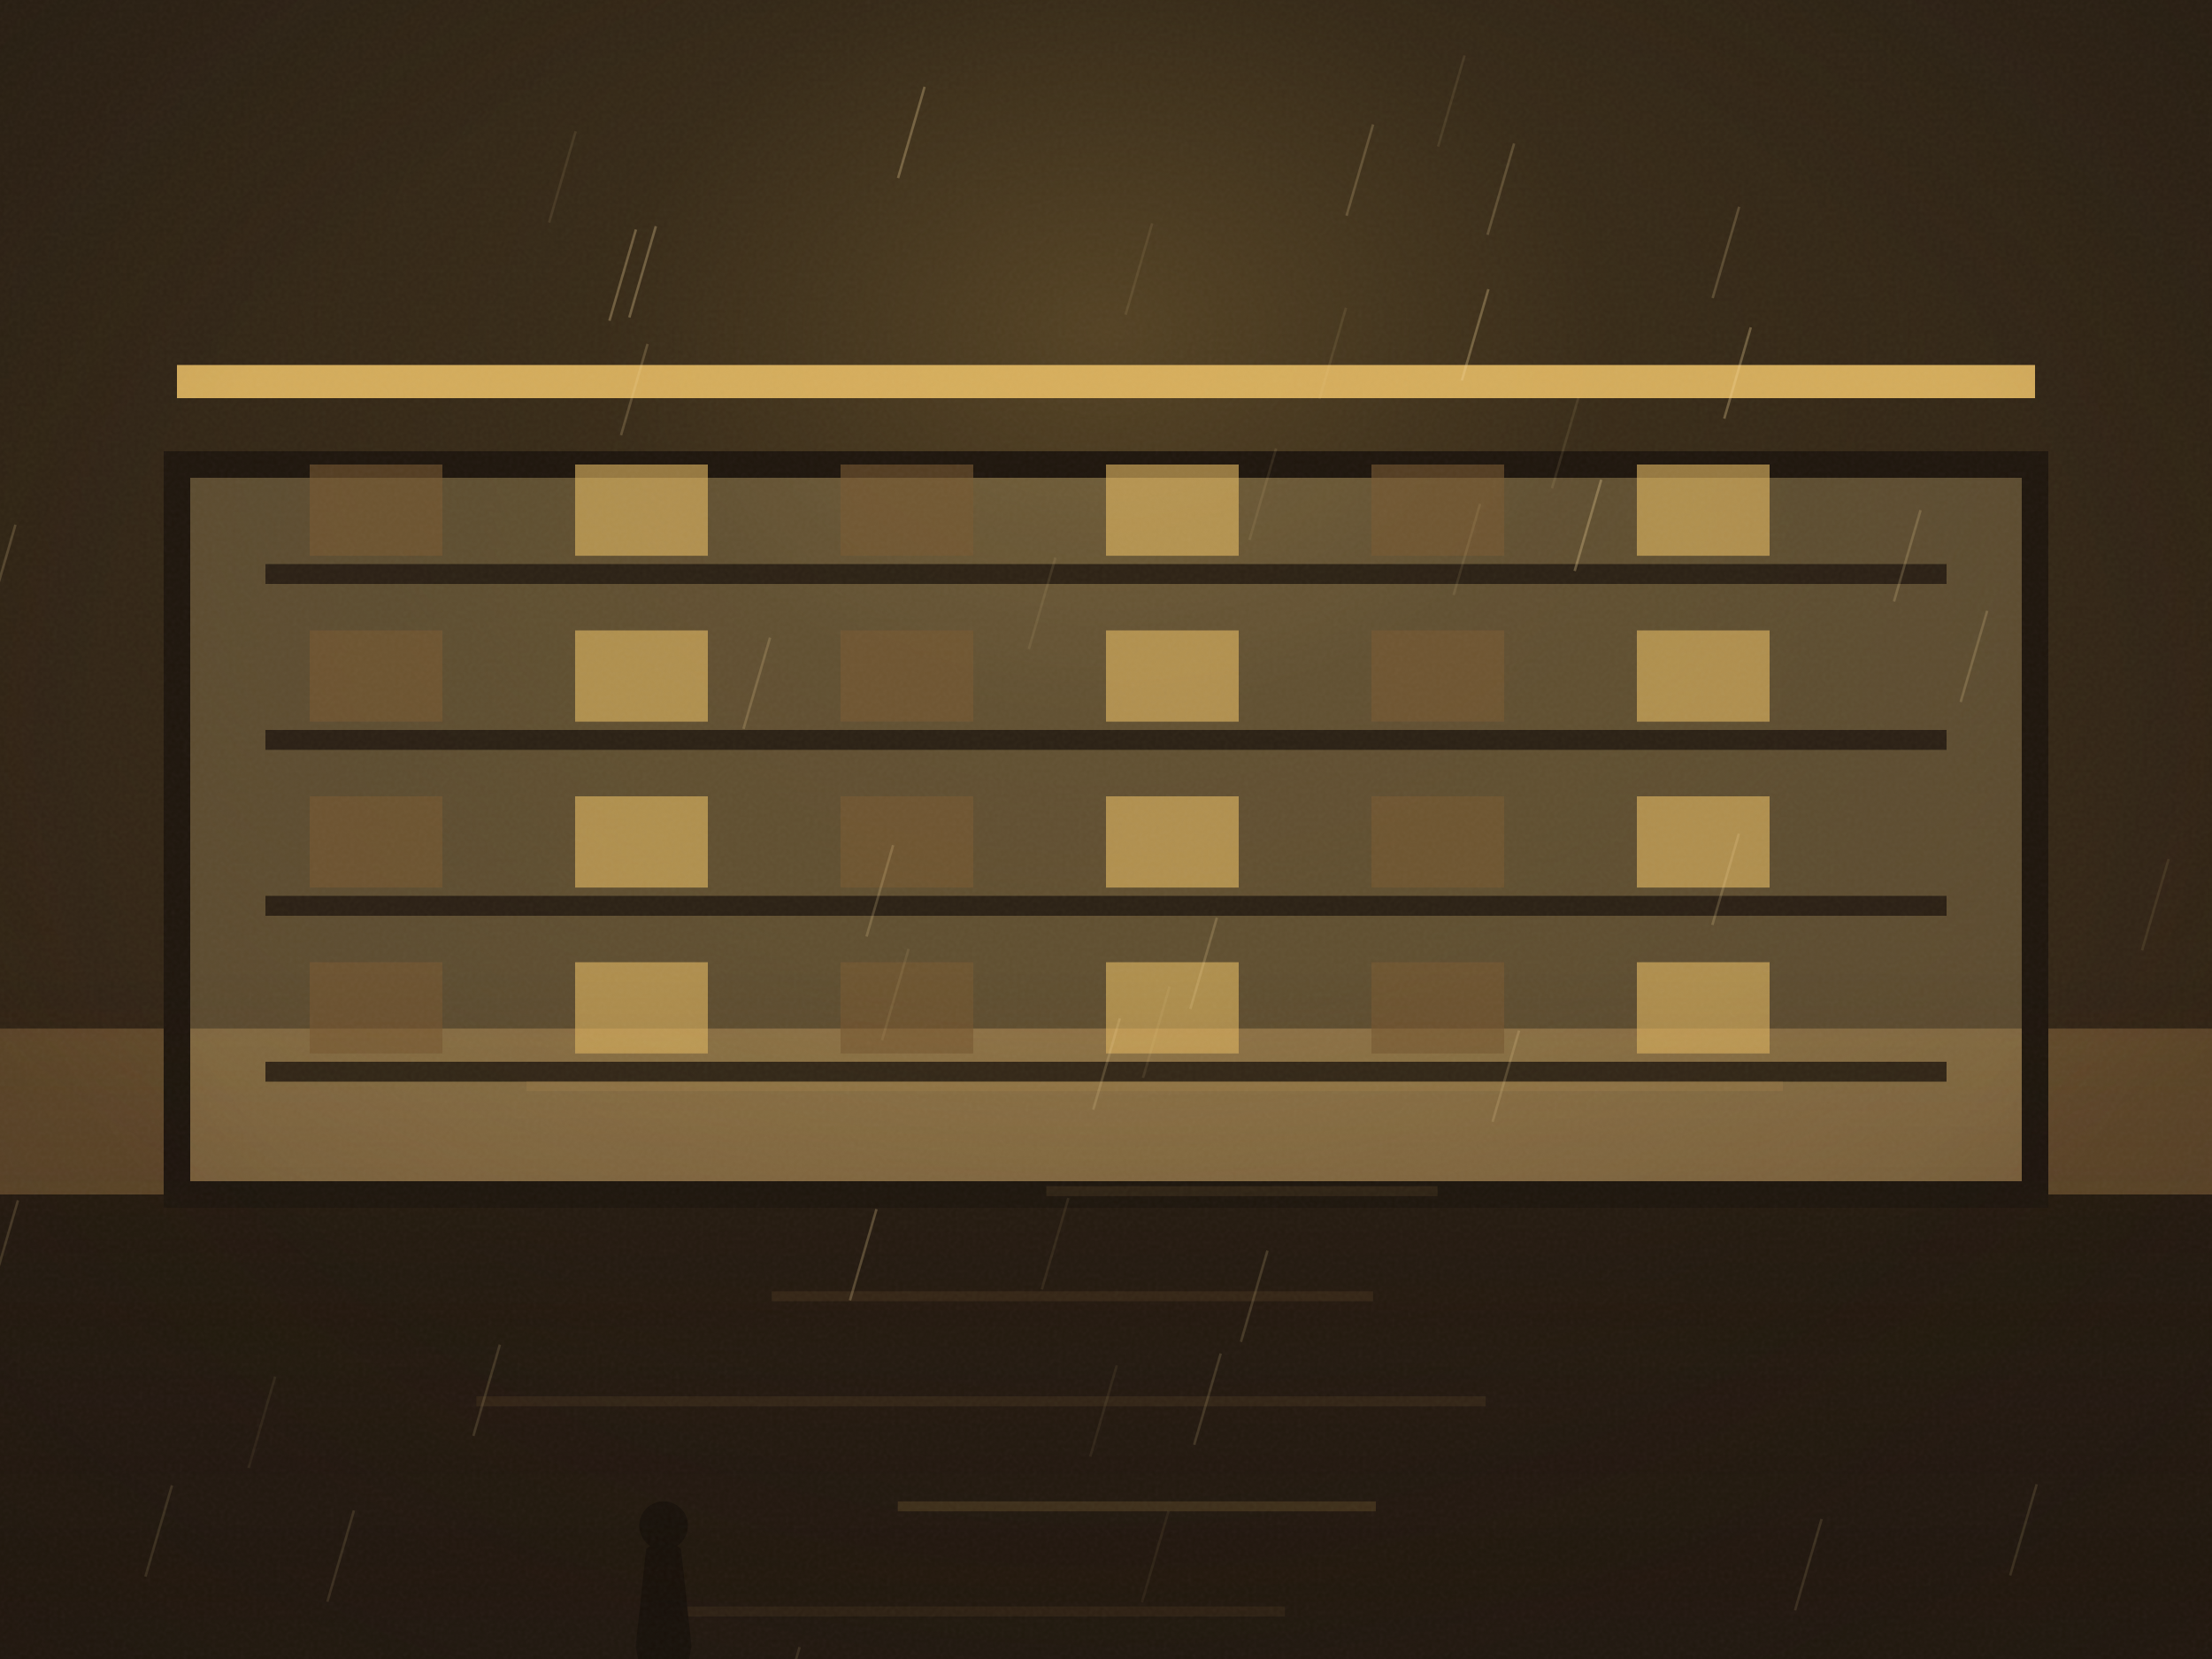
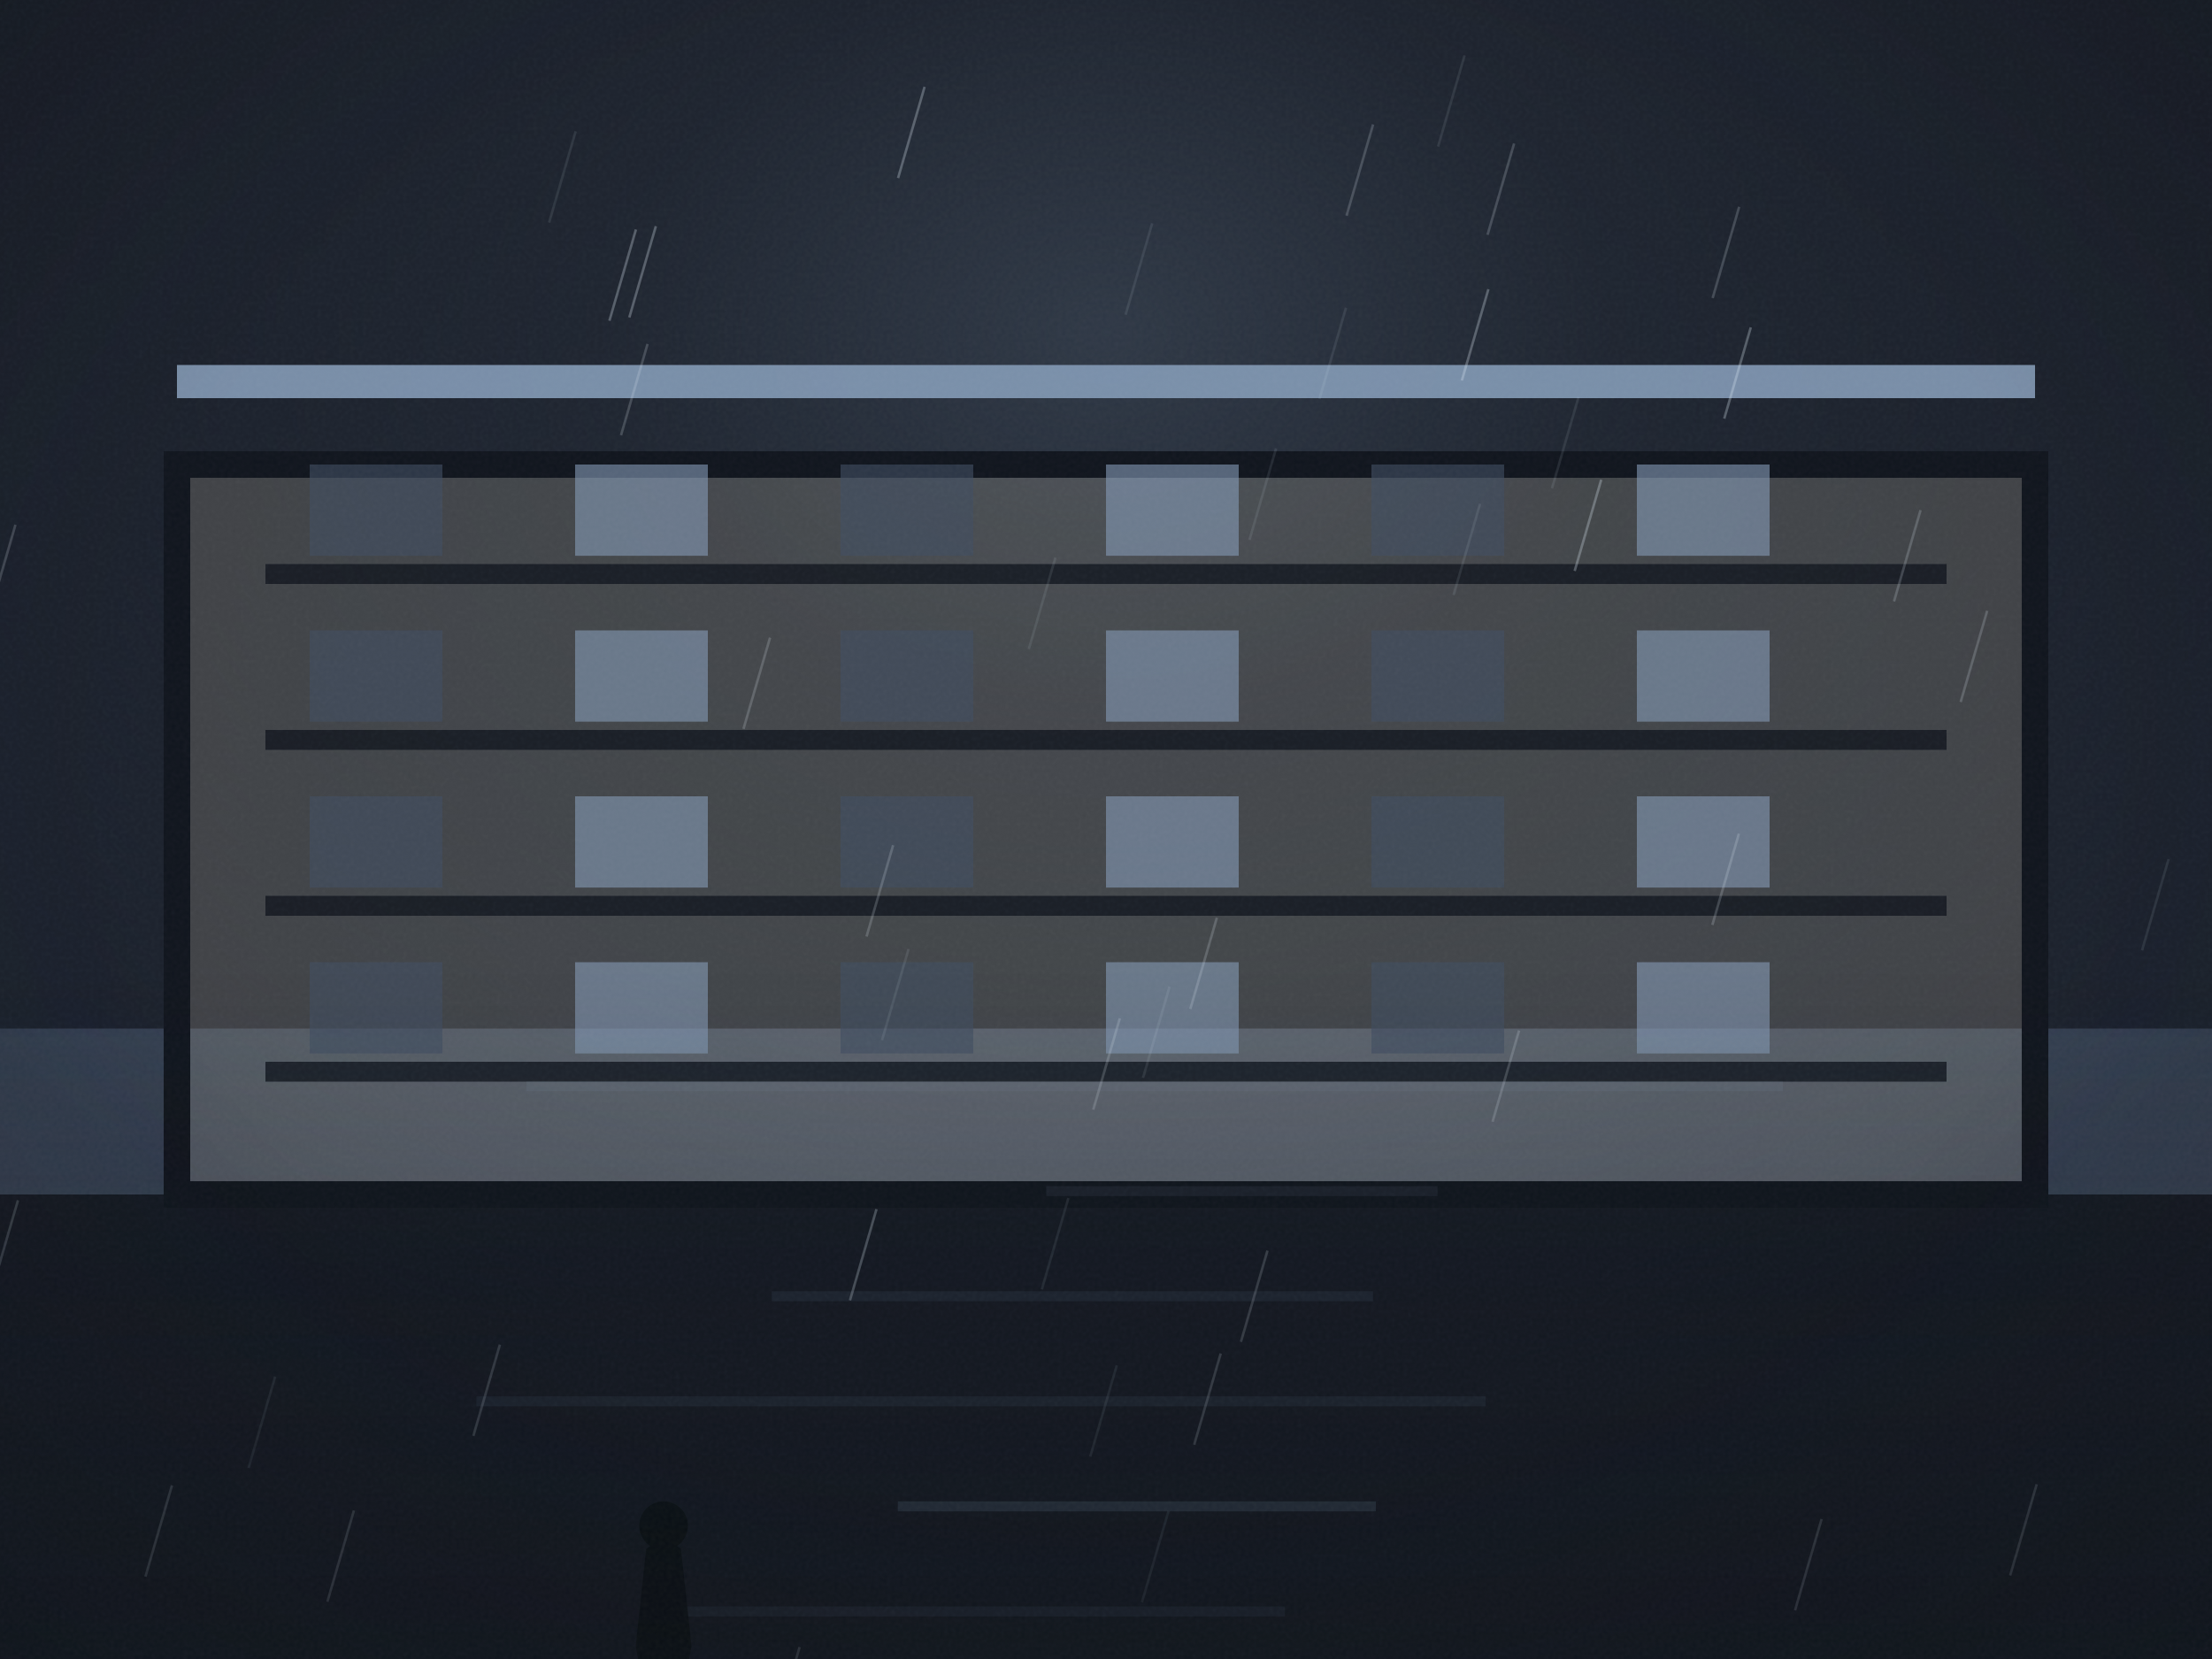
<svg xmlns="http://www.w3.org/2000/svg" viewBox="0 0 800 600" width="800" height="600" role="img" aria-label="夜间便利店纪实">
  <defs>
    <linearGradient id="sky" x1="0" y1="0" x2="0" y2="1">
-       <stop offset="0" stop-color="#34291b" />
-       <stop offset="1" stop-color="#785831" />
+       <stop offset="0" stop-color="#1b202b" />
+       <stop offset="1" stop-color="#3f4c61" />
    </linearGradient>
    <radialGradient id="sun" cx="0.5" cy="0.2" r="0.66">
-       <stop offset="0" stop-color="#e6ba63" stop-opacity="0.88" />
-       <stop offset="0.34" stop-color="#e6ba63" stop-opacity="0.3" />
-       <stop offset="1" stop-color="#e6ba63" stop-opacity="0" />
+       <stop offset="0" stop-color="#839ab6" stop-opacity="0.88" />
+       <stop offset="0.34" stop-color="#839ab6" stop-opacity="0.3" />
+       <stop offset="1" stop-color="#839ab6" stop-opacity="0" />
    </radialGradient>
    <linearGradient id="ground" x1="0" y1="0" x2="0" y2="1">
-       <stop offset="0" stop-color="#785831" />
-       <stop offset="1" stop-color="#1e150c" />
+       <stop offset="0" stop-color="#3f4c61" />
+       <stop offset="1" stop-color="#0f141d" />
    </linearGradient>
    <linearGradient id="scrim" x1="0" y1="0" x2="0" y2="1">
-       <stop offset="0.58" stop-color="#160e08" stop-opacity="0" />
-       <stop offset="1" stop-color="#160e08" stop-opacity="0.34" />
+       <stop offset="0.58" stop-color="#090e13" stop-opacity="0" />
+       <stop offset="1" stop-color="#090e13" stop-opacity="0.34" />
    </linearGradient>
    <radialGradient id="vig" cx="0.5" cy="0.44" r="0.8">
-       <stop offset="0.55" stop-color="#160e08" stop-opacity="0" />
-       <stop offset="1" stop-color="#160e08" stop-opacity="0.2" />
+       <stop offset="0.55" stop-color="#090e13" stop-opacity="0" />
+       <stop offset="1" stop-color="#090e13" stop-opacity="0.2" />
    </radialGradient>
    <filter id="soft" x="-60%" y="-60%" width="220%" height="220%">
      <feGaussianBlur stdDeviation="6.4" />
    </filter>
    <filter id="softLg" x="-80%" y="-80%" width="260%" height="260%">
      <feGaussianBlur stdDeviation="24" />
    </filter>
    <filter id="grain" x="0" y="0" width="100%" height="100%">
      <feTurbulence type="fractalNoise" baseFrequency="0.68" numOctaves="1" stitchTiles="stitch" result="n" />
      <feColorMatrix in="n" type="saturate" values="0" />
    </filter>
  </defs>
  <rect width="800" height="600" fill="url(#sky)" />
  <rect width="800" height="600" fill="url(#sun)" />
-   <rect x="0" y="0" width="800" height="372" fill="#1e150c" opacity="0.7" />
-   <rect x="64" y="168" width="672" height="264" fill="#ffe097" opacity="0.2" />
-   <rect x="64" y="168" width="672" height="264" fill="none" stroke="#1e150c" stroke-width="9.6" />
-   <rect x="96" y="204" width="608" height="7.2" fill="#1e150c" opacity="0.8" />
-   <rect x="112" y="168" width="48" height="33" fill="#785831" opacity="0.6" />
-   <rect x="208" y="168" width="48" height="33" fill="#e6ba63" opacity="0.6" />
-   <rect x="304" y="168" width="48" height="33" fill="#785831" opacity="0.6" />
-   <rect x="400" y="168" width="48" height="33" fill="#e6ba63" opacity="0.6" />
-   <rect x="496" y="168" width="48" height="33" fill="#785831" opacity="0.6" />
-   <rect x="592" y="168" width="48" height="33" fill="#e6ba63" opacity="0.6" />
-   <rect x="96" y="264" width="608" height="7.2" fill="#1e150c" opacity="0.8" />
-   <rect x="112" y="228" width="48" height="33" fill="#785831" opacity="0.6" />
-   <rect x="208" y="228" width="48" height="33" fill="#e6ba63" opacity="0.6" />
-   <rect x="304" y="228" width="48" height="33" fill="#785831" opacity="0.6" />
-   <rect x="400" y="228" width="48" height="33" fill="#e6ba63" opacity="0.6" />
-   <rect x="496" y="228" width="48" height="33" fill="#785831" opacity="0.6" />
-   <rect x="592" y="228" width="48" height="33" fill="#e6ba63" opacity="0.6" />
-   <rect x="96" y="324" width="608" height="7.2" fill="#1e150c" opacity="0.8" />
-   <rect x="112" y="288" width="48" height="33" fill="#785831" opacity="0.6" />
-   <rect x="208" y="288" width="48" height="33" fill="#e6ba63" opacity="0.6" />
-   <rect x="304" y="288" width="48" height="33" fill="#785831" opacity="0.6" />
-   <rect x="400" y="288" width="48" height="33" fill="#e6ba63" opacity="0.6" />
-   <rect x="496" y="288" width="48" height="33" fill="#785831" opacity="0.6" />
-   <rect x="592" y="288" width="48" height="33" fill="#e6ba63" opacity="0.6" />
-   <rect x="96" y="384" width="608" height="7.2" fill="#1e150c" opacity="0.8" />
-   <rect x="112" y="348" width="48" height="33" fill="#785831" opacity="0.6" />
-   <rect x="208" y="348" width="48" height="33" fill="#e6ba63" opacity="0.6" />
-   <rect x="304" y="348" width="48" height="33" fill="#785831" opacity="0.6" />
-   <rect x="400" y="348" width="48" height="33" fill="#e6ba63" opacity="0.6" />
-   <rect x="496" y="348" width="48" height="33" fill="#785831" opacity="0.6" />
-   <rect x="592" y="348" width="48" height="33" fill="#e6ba63" opacity="0.6" />
-   <rect x="0" y="432" width="800" height="240" fill="#1e150c" opacity="0.9" />
-   <rect x="190.4" y="391" width="454.4" height="3.6" fill="#e6ba63" opacity="0.1" />
-   <rect x="378.4" y="429" width="141.5" height="3.6" fill="#e6ba63" opacity="0.1" />
-   <rect x="279.1" y="467" width="217.5" height="3.6" fill="#e6ba63" opacity="0.1" />
-   <rect x="172.3" y="505" width="365" height="3.6" fill="#e6ba63" opacity="0.1" />
-   <rect x="324.7" y="543" width="172.9" height="3.6" fill="#e6ba63" opacity="0.2" />
-   <rect x="247.2" y="581" width="217.5" height="3.6" fill="#e6ba63" opacity="0.1" />
-   <circle cx="240" cy="551.8" r="8.8" fill="#160e08" opacity="0.9" />
-   <path d="M233.7,560.2 Q240,555.1 246.3,560.2 L250.1,595.4 L244.6,624 L235.4,624 L229.9,595.4 Z" fill="#160e08" opacity="0.9" />
-   <rect x="64" y="132" width="672" height="12" fill="#e6ba63" opacity="0.9" />
-   <line x1="629" y1="74.8" x2="619.4" y2="107.8" stroke="#f4d89b" stroke-width="0.9" opacity="0.2" />
-   <line x1="529.7" y1="20" x2="520.1" y2="53" stroke="#f4d89b" stroke-width="0.9" opacity="0.1" />
-   <line x1="180.8" y1="486.3" x2="171.2" y2="519.3" stroke="#f4d89b" stroke-width="0.9" opacity="0.2" />
-   <line x1="736.6" y1="536.8" x2="727" y2="569.8" stroke="#f4d89b" stroke-width="0.9" opacity="0.2" />
-   <line x1="538.3" y1="104.6" x2="528.7" y2="137.6" stroke="#f4d89b" stroke-width="0.9" opacity="0.3" />
-   <line x1="461.5" y1="162.2" x2="451.9" y2="195.2" stroke="#f4d89b" stroke-width="0.9" opacity="0.1" />
-   <line x1="62.2" y1="537.2" x2="52.6" y2="570.2" stroke="#f4d89b" stroke-width="0.9" opacity="0.2" />
-   <line x1="323" y1="305.7" x2="313.4" y2="338.7" stroke="#f4d89b" stroke-width="0.9" opacity="0.2" />
-   <line x1="628.9" y1="301.5" x2="619.3" y2="334.5" stroke="#f4d89b" stroke-width="0.9" opacity="0.2" />
-   <line x1="381.7" y1="201.7" x2="372.1" y2="234.7" stroke="#f4d89b" stroke-width="0.9" opacity="0.1" />
-   <line x1="278.5" y1="230.6" x2="268.9" y2="263.6" stroke="#f4d89b" stroke-width="0.9" opacity="0.2" />
-   <line x1="784.3" y1="310.7" x2="774.7" y2="343.7" stroke="#f4d89b" stroke-width="0.9" opacity="0.1" />
-   <line x1="694.6" y1="184.5" x2="685" y2="217.5" stroke="#f4d89b" stroke-width="0.9" opacity="0.2" />
-   <line x1="535.3" y1="182.2" x2="525.7" y2="215.2" stroke="#f4d89b" stroke-width="0.9" opacity="0.1" />
-   <line x1="633.2" y1="118.4" x2="623.6" y2="151.4" stroke="#f4d89b" stroke-width="0.9" opacity="0.3" />
-   <line x1="317" y1="437.3" x2="307.4" y2="470.3" stroke="#f4d89b" stroke-width="0.9" opacity="0.3" />
-   <line x1="128" y1="546.3" x2="118.4" y2="579.3" stroke="#f4d89b" stroke-width="0.9" opacity="0.2" />
-   <line x1="441.5" y1="489.5" x2="431.9" y2="522.5" stroke="#f4d89b" stroke-width="0.9" opacity="0.2" />
-   <line x1="658.8" y1="549.4" x2="649.2" y2="582.4" stroke="#f4d89b" stroke-width="0.9" opacity="0.2" />
-   <line x1="237.2" y1="81.8" x2="227.6" y2="114.8" stroke="#f4d89b" stroke-width="0.9" opacity="0.3" />
-   <line x1="5.6" y1="189.8" x2="-4" y2="222.8" stroke="#f4d89b" stroke-width="0.9" opacity="0.2" />
-   <line x1="208.2" y1="47.5" x2="198.6" y2="80.5" stroke="#f4d89b" stroke-width="0.9" opacity="0.1" />
-   <line x1="6.5" y1="434.1" x2="-3.1" y2="467.1" stroke="#f4d89b" stroke-width="0.9" opacity="0.2" />
-   <line x1="230" y1="83" x2="220.4" y2="116" stroke="#f4d89b" stroke-width="0.9" opacity="0.3" />
-   <line x1="440.1" y1="331.9" x2="430.5" y2="364.9" stroke="#f4d89b" stroke-width="0.9" opacity="0.2" />
-   <line x1="234.2" y1="124.4" x2="224.6" y2="157.4" stroke="#f4d89b" stroke-width="0.9" opacity="0.2" />
-   <line x1="405" y1="368.3" x2="395.4" y2="401.3" stroke="#f4d89b" stroke-width="0.9" opacity="0.2" />
-   <line x1="289.2" y1="595.7" x2="279.6" y2="628.7" stroke="#f4d89b" stroke-width="0.9" opacity="0.2" />
-   <line x1="458.4" y1="452.3" x2="448.8" y2="485.3" stroke="#f4d89b" stroke-width="0.9" opacity="0.2" />
-   <line x1="328.6" y1="343.2" x2="319" y2="376.2" stroke="#f4d89b" stroke-width="0.9" opacity="0.1" />
-   <line x1="403.9" y1="493.8" x2="394.3" y2="526.8" stroke="#f4d89b" stroke-width="0.9" opacity="0.1" />
-   <line x1="570.9" y1="143.6" x2="561.3" y2="176.6" stroke="#f4d89b" stroke-width="0.9" opacity="0.1" />
-   <line x1="423" y1="356.8" x2="413.4" y2="389.8" stroke="#f4d89b" stroke-width="0.9" opacity="0.1" />
-   <line x1="386.4" y1="433.3" x2="376.8" y2="466.3" stroke="#f4d89b" stroke-width="0.9" opacity="0.1" />
-   <line x1="547.6" y1="51.9" x2="538" y2="84.9" stroke="#f4d89b" stroke-width="0.9" opacity="0.2" />
-   <line x1="496.6" y1="45" x2="487" y2="78" stroke="#f4d89b" stroke-width="0.9" opacity="0.2" />
-   <line x1="718.7" y1="220.9" x2="709.1" y2="253.9" stroke="#f4d89b" stroke-width="0.9" opacity="0.2" />
-   <line x1="334.4" y1="31.4" x2="324.8" y2="64.4" stroke="#f4d89b" stroke-width="0.9" opacity="0.3" />
-   <line x1="416.7" y1="80.8" x2="407.1" y2="113.8" stroke="#f4d89b" stroke-width="0.9" opacity="0.1" />
-   <line x1="579.1" y1="173.5" x2="569.5" y2="206.5" stroke="#f4d89b" stroke-width="0.9" opacity="0.3" />
-   <line x1="549.4" y1="372.7" x2="539.8" y2="405.7" stroke="#f4d89b" stroke-width="0.9" opacity="0.2" />
-   <line x1="422.6" y1="546.5" x2="413" y2="579.5" stroke="#f4d89b" stroke-width="0.9" opacity="0.1" />
-   <line x1="99.5" y1="497.9" x2="89.9" y2="530.9" stroke="#f4d89b" stroke-width="0.9" opacity="0.1" />
-   <line x1="486.8" y1="111.3" x2="477.2" y2="144.3" stroke="#f4d89b" stroke-width="0.9" opacity="0.1" />
+   <rect x="0" y="0" width="800" height="372" fill="#0f141d" opacity="0.7" />
+   <rect x="64" y="168" width="672" height="264" fill="#d0c8ad" opacity="0.2" />
+   <rect x="64" y="168" width="672" height="264" fill="none" stroke="#0f141d" stroke-width="9.6" />
+   <rect x="96" y="204" width="608" height="7.2" fill="#0f141d" opacity="0.8" />
+   <rect x="112" y="168" width="48" height="33" fill="#3f4c61" opacity="0.6" />
+   <rect x="208" y="168" width="48" height="33" fill="#839ab6" opacity="0.6" />
+   <rect x="304" y="168" width="48" height="33" fill="#3f4c61" opacity="0.6" />
+   <rect x="400" y="168" width="48" height="33" fill="#839ab6" opacity="0.6" />
+   <rect x="496" y="168" width="48" height="33" fill="#3f4c61" opacity="0.6" />
+   <rect x="592" y="168" width="48" height="33" fill="#839ab6" opacity="0.6" />
+   <rect x="96" y="264" width="608" height="7.2" fill="#0f141d" opacity="0.8" />
+   <rect x="112" y="228" width="48" height="33" fill="#3f4c61" opacity="0.6" />
+   <rect x="208" y="228" width="48" height="33" fill="#839ab6" opacity="0.6" />
+   <rect x="304" y="228" width="48" height="33" fill="#3f4c61" opacity="0.6" />
+   <rect x="400" y="228" width="48" height="33" fill="#839ab6" opacity="0.6" />
+   <rect x="496" y="228" width="48" height="33" fill="#3f4c61" opacity="0.6" />
+   <rect x="592" y="228" width="48" height="33" fill="#839ab6" opacity="0.6" />
+   <rect x="96" y="324" width="608" height="7.2" fill="#0f141d" opacity="0.8" />
+   <rect x="112" y="288" width="48" height="33" fill="#3f4c61" opacity="0.6" />
+   <rect x="208" y="288" width="48" height="33" fill="#839ab6" opacity="0.6" />
+   <rect x="304" y="288" width="48" height="33" fill="#3f4c61" opacity="0.6" />
+   <rect x="400" y="288" width="48" height="33" fill="#839ab6" opacity="0.6" />
+   <rect x="496" y="288" width="48" height="33" fill="#3f4c61" opacity="0.6" />
+   <rect x="592" y="288" width="48" height="33" fill="#839ab6" opacity="0.6" />
+   <rect x="96" y="384" width="608" height="7.2" fill="#0f141d" opacity="0.8" />
+   <rect x="112" y="348" width="48" height="33" fill="#3f4c61" opacity="0.6" />
+   <rect x="208" y="348" width="48" height="33" fill="#839ab6" opacity="0.6" />
+   <rect x="304" y="348" width="48" height="33" fill="#3f4c61" opacity="0.6" />
+   <rect x="400" y="348" width="48" height="33" fill="#839ab6" opacity="0.6" />
+   <rect x="496" y="348" width="48" height="33" fill="#3f4c61" opacity="0.6" />
+   <rect x="592" y="348" width="48" height="33" fill="#839ab6" opacity="0.6" />
+   <rect x="0" y="432" width="800" height="240" fill="#0f141d" opacity="0.9" />
+   <rect x="190.4" y="391" width="454.4" height="3.6" fill="#839ab6" opacity="0.1" />
+   <rect x="378.4" y="429" width="141.5" height="3.6" fill="#839ab6" opacity="0.1" />
+   <rect x="279.1" y="467" width="217.5" height="3.6" fill="#839ab6" opacity="0.1" />
+   <rect x="172.3" y="505" width="365" height="3.6" fill="#839ab6" opacity="0.1" />
+   <rect x="324.7" y="543" width="172.9" height="3.6" fill="#839ab6" opacity="0.2" />
+   <rect x="247.2" y="581" width="217.5" height="3.6" fill="#839ab6" opacity="0.1" />
+   <circle cx="240" cy="551.8" r="8.8" fill="#090e13" opacity="0.9" />
+   <path d="M233.7,560.2 Q240,555.1 246.3,560.2 L250.1,595.4 L244.6,624 L235.4,624 L229.9,595.4 Z" fill="#090e13" opacity="0.9" />
+   <rect x="64" y="132" width="672" height="12" fill="#839ab6" opacity="0.9" />
+   <line x1="629" y1="74.8" x2="619.4" y2="107.8" stroke="#dae6f1" stroke-width="0.9" opacity="0.2" />
+   <line x1="529.7" y1="20" x2="520.1" y2="53" stroke="#dae6f1" stroke-width="0.9" opacity="0.1" />
+   <line x1="180.8" y1="486.3" x2="171.2" y2="519.3" stroke="#dae6f1" stroke-width="0.9" opacity="0.2" />
+   <line x1="736.6" y1="536.8" x2="727" y2="569.8" stroke="#dae6f1" stroke-width="0.9" opacity="0.2" />
+   <line x1="538.3" y1="104.6" x2="528.7" y2="137.6" stroke="#dae6f1" stroke-width="0.9" opacity="0.3" />
+   <line x1="461.5" y1="162.2" x2="451.9" y2="195.2" stroke="#dae6f1" stroke-width="0.9" opacity="0.1" />
+   <line x1="62.2" y1="537.2" x2="52.6" y2="570.2" stroke="#dae6f1" stroke-width="0.9" opacity="0.2" />
+   <line x1="323" y1="305.7" x2="313.4" y2="338.7" stroke="#dae6f1" stroke-width="0.9" opacity="0.2" />
+   <line x1="628.9" y1="301.5" x2="619.3" y2="334.5" stroke="#dae6f1" stroke-width="0.9" opacity="0.2" />
+   <line x1="381.7" y1="201.7" x2="372.1" y2="234.7" stroke="#dae6f1" stroke-width="0.9" opacity="0.1" />
+   <line x1="278.5" y1="230.6" x2="268.9" y2="263.6" stroke="#dae6f1" stroke-width="0.9" opacity="0.2" />
+   <line x1="784.3" y1="310.7" x2="774.7" y2="343.7" stroke="#dae6f1" stroke-width="0.9" opacity="0.1" />
+   <line x1="694.6" y1="184.5" x2="685" y2="217.5" stroke="#dae6f1" stroke-width="0.9" opacity="0.2" />
+   <line x1="535.3" y1="182.2" x2="525.7" y2="215.2" stroke="#dae6f1" stroke-width="0.9" opacity="0.1" />
+   <line x1="633.2" y1="118.4" x2="623.6" y2="151.4" stroke="#dae6f1" stroke-width="0.9" opacity="0.3" />
+   <line x1="317" y1="437.3" x2="307.4" y2="470.3" stroke="#dae6f1" stroke-width="0.9" opacity="0.3" />
+   <line x1="128" y1="546.3" x2="118.4" y2="579.3" stroke="#dae6f1" stroke-width="0.9" opacity="0.2" />
+   <line x1="441.5" y1="489.5" x2="431.9" y2="522.5" stroke="#dae6f1" stroke-width="0.9" opacity="0.2" />
+   <line x1="658.8" y1="549.4" x2="649.2" y2="582.4" stroke="#dae6f1" stroke-width="0.9" opacity="0.2" />
+   <line x1="237.2" y1="81.8" x2="227.6" y2="114.8" stroke="#dae6f1" stroke-width="0.9" opacity="0.3" />
+   <line x1="5.6" y1="189.8" x2="-4" y2="222.8" stroke="#dae6f1" stroke-width="0.9" opacity="0.2" />
+   <line x1="208.2" y1="47.5" x2="198.6" y2="80.5" stroke="#dae6f1" stroke-width="0.9" opacity="0.1" />
+   <line x1="6.5" y1="434.1" x2="-3.1" y2="467.1" stroke="#dae6f1" stroke-width="0.9" opacity="0.2" />
+   <line x1="230" y1="83" x2="220.4" y2="116" stroke="#dae6f1" stroke-width="0.9" opacity="0.3" />
+   <line x1="440.1" y1="331.9" x2="430.5" y2="364.9" stroke="#dae6f1" stroke-width="0.9" opacity="0.2" />
+   <line x1="234.2" y1="124.4" x2="224.6" y2="157.4" stroke="#dae6f1" stroke-width="0.9" opacity="0.2" />
+   <line x1="405" y1="368.3" x2="395.4" y2="401.3" stroke="#dae6f1" stroke-width="0.9" opacity="0.2" />
+   <line x1="289.2" y1="595.7" x2="279.6" y2="628.7" stroke="#dae6f1" stroke-width="0.9" opacity="0.2" />
+   <line x1="458.4" y1="452.3" x2="448.8" y2="485.3" stroke="#dae6f1" stroke-width="0.9" opacity="0.2" />
+   <line x1="328.6" y1="343.2" x2="319" y2="376.2" stroke="#dae6f1" stroke-width="0.9" opacity="0.1" />
+   <line x1="403.9" y1="493.8" x2="394.3" y2="526.8" stroke="#dae6f1" stroke-width="0.9" opacity="0.1" />
+   <line x1="570.9" y1="143.6" x2="561.3" y2="176.6" stroke="#dae6f1" stroke-width="0.9" opacity="0.1" />
+   <line x1="423" y1="356.8" x2="413.4" y2="389.8" stroke="#dae6f1" stroke-width="0.9" opacity="0.1" />
+   <line x1="386.4" y1="433.3" x2="376.8" y2="466.3" stroke="#dae6f1" stroke-width="0.9" opacity="0.1" />
+   <line x1="547.6" y1="51.9" x2="538" y2="84.9" stroke="#dae6f1" stroke-width="0.9" opacity="0.2" />
+   <line x1="496.6" y1="45" x2="487" y2="78" stroke="#dae6f1" stroke-width="0.9" opacity="0.2" />
+   <line x1="718.7" y1="220.9" x2="709.1" y2="253.9" stroke="#dae6f1" stroke-width="0.9" opacity="0.2" />
+   <line x1="334.4" y1="31.4" x2="324.8" y2="64.4" stroke="#dae6f1" stroke-width="0.9" opacity="0.3" />
+   <line x1="416.7" y1="80.8" x2="407.1" y2="113.8" stroke="#dae6f1" stroke-width="0.9" opacity="0.1" />
+   <line x1="579.1" y1="173.5" x2="569.5" y2="206.5" stroke="#dae6f1" stroke-width="0.9" opacity="0.3" />
+   <line x1="549.4" y1="372.7" x2="539.8" y2="405.7" stroke="#dae6f1" stroke-width="0.9" opacity="0.2" />
+   <line x1="422.6" y1="546.5" x2="413" y2="579.5" stroke="#dae6f1" stroke-width="0.9" opacity="0.1" />
+   <line x1="99.5" y1="497.9" x2="89.9" y2="530.9" stroke="#dae6f1" stroke-width="0.9" opacity="0.1" />
+   <line x1="486.8" y1="111.3" x2="477.2" y2="144.3" stroke="#dae6f1" stroke-width="0.9" opacity="0.1" />
  <rect width="800" height="600" fill="url(#scrim)" />
  <rect width="800" height="600" fill="url(#vig)" />
  <rect width="800" height="600" fill="#000000" opacity="0.05" filter="url(#grain)" />
</svg>
